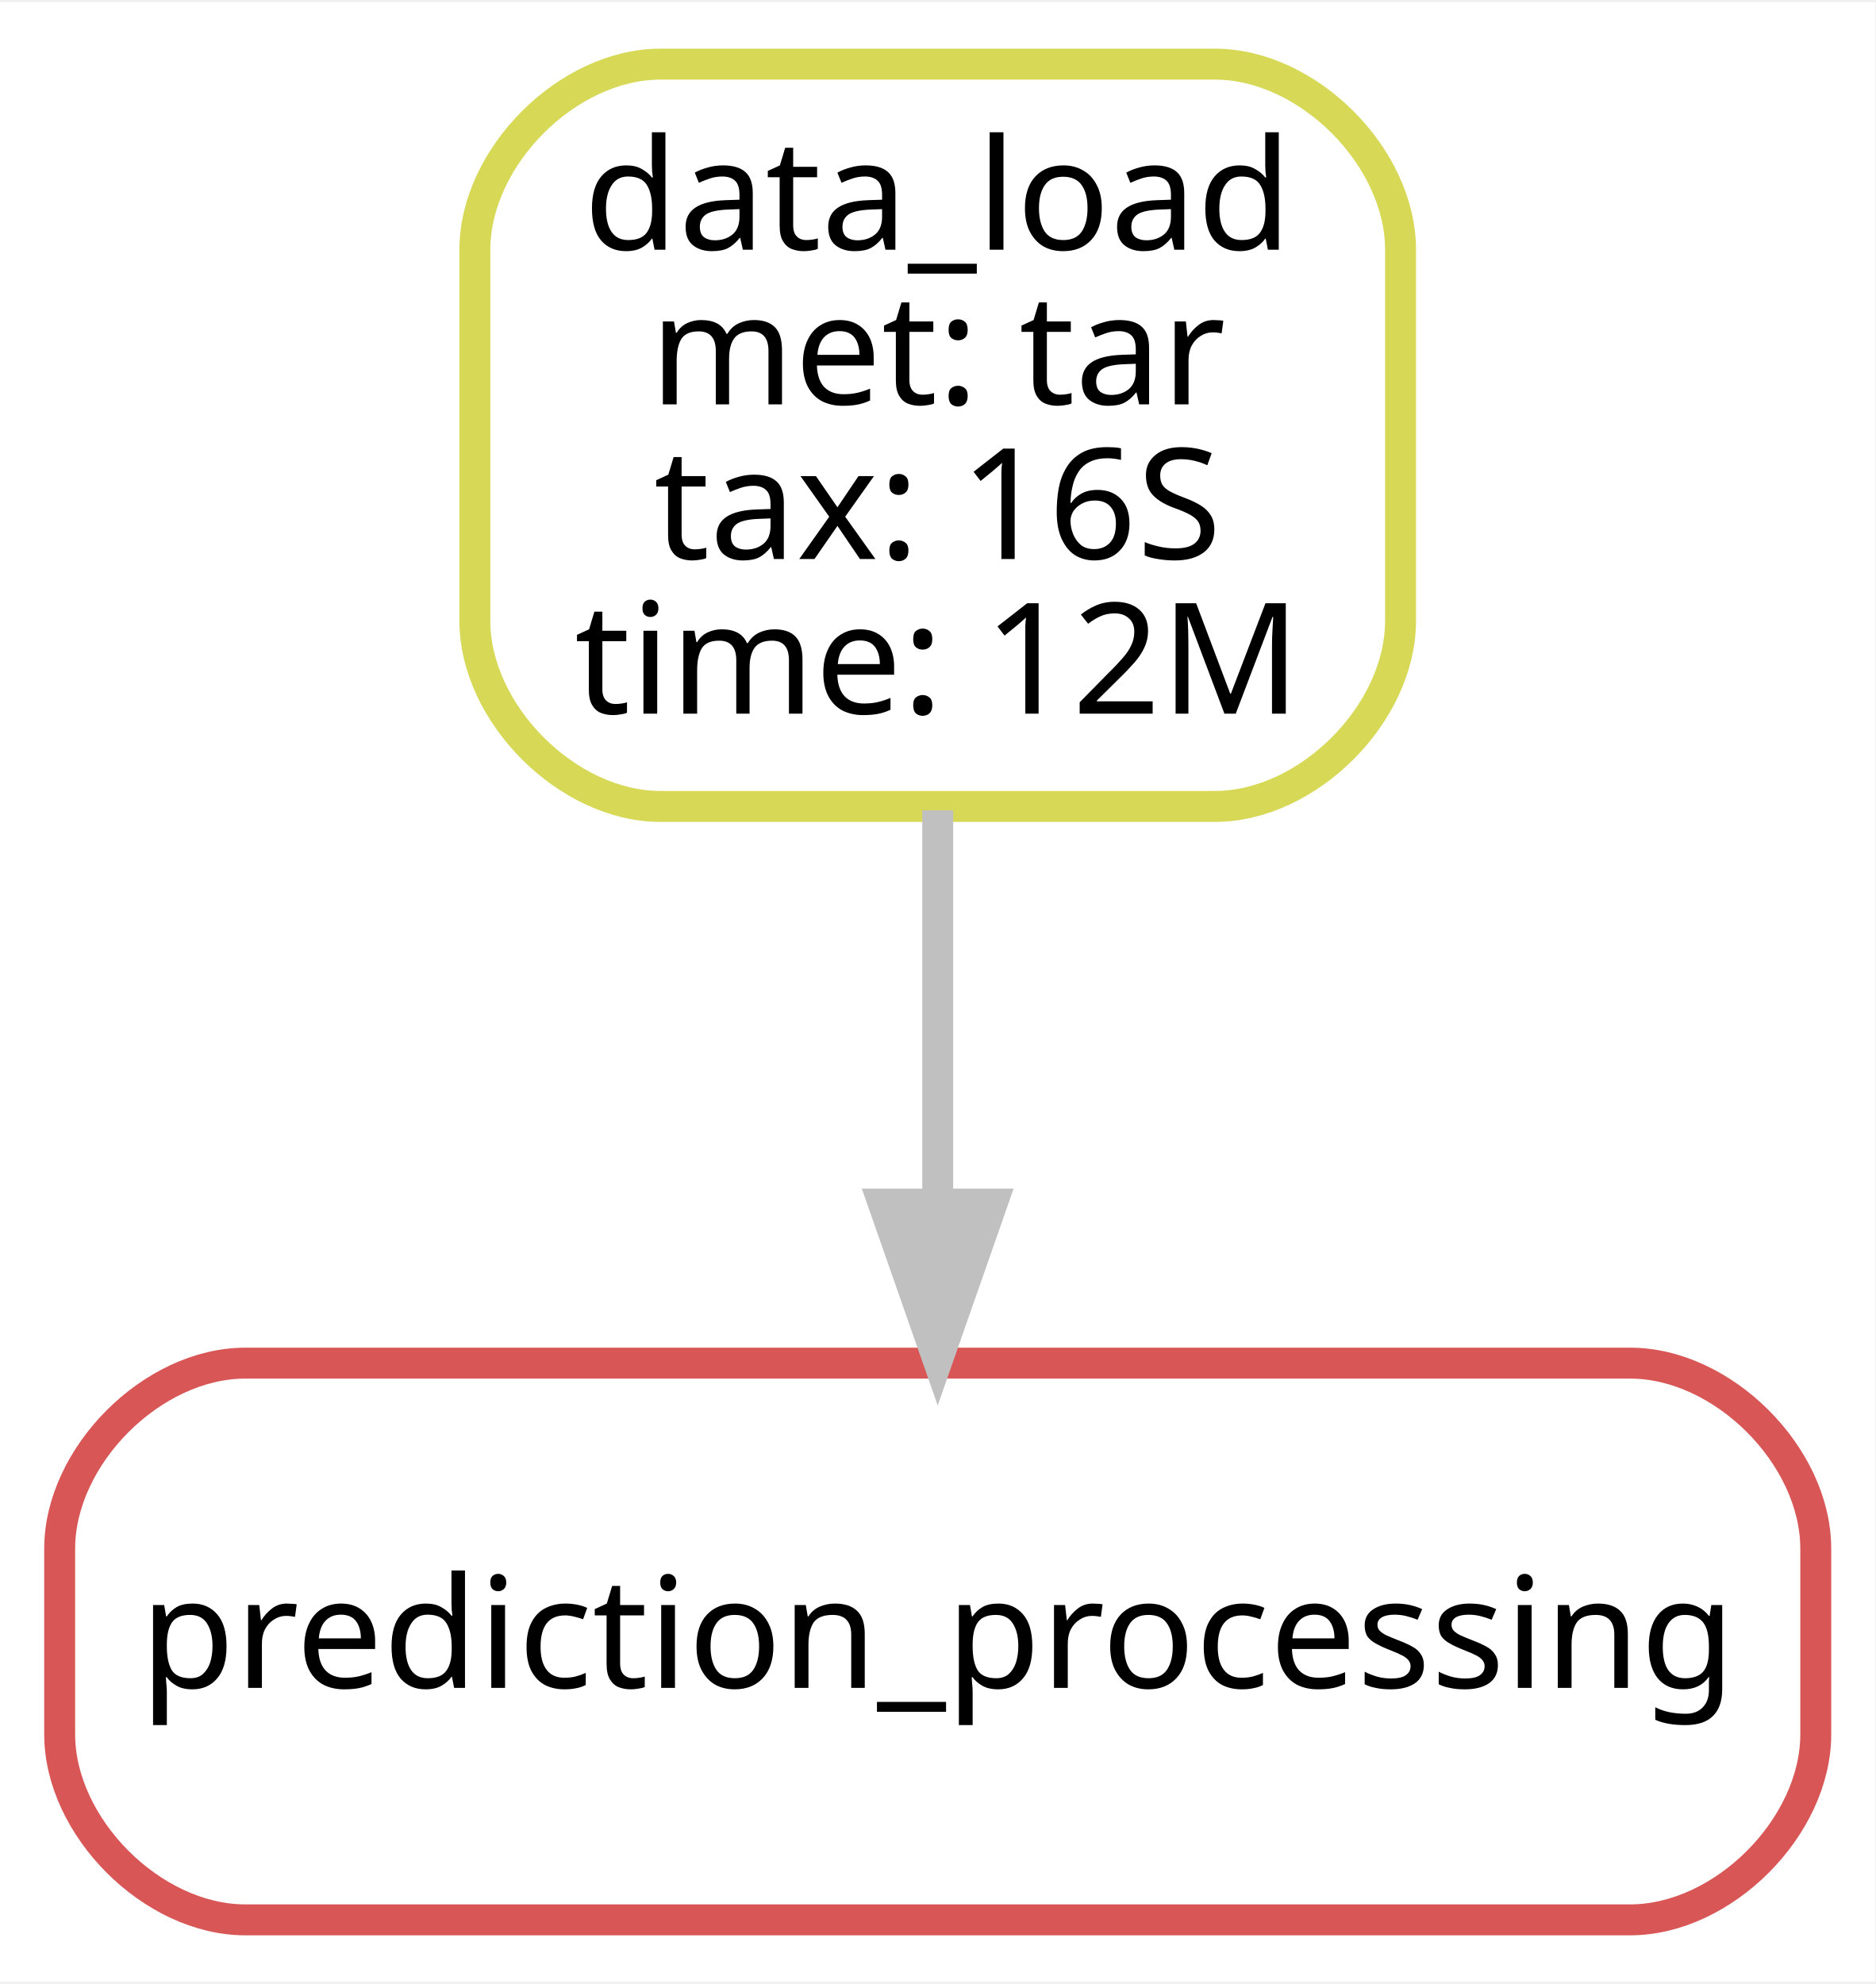
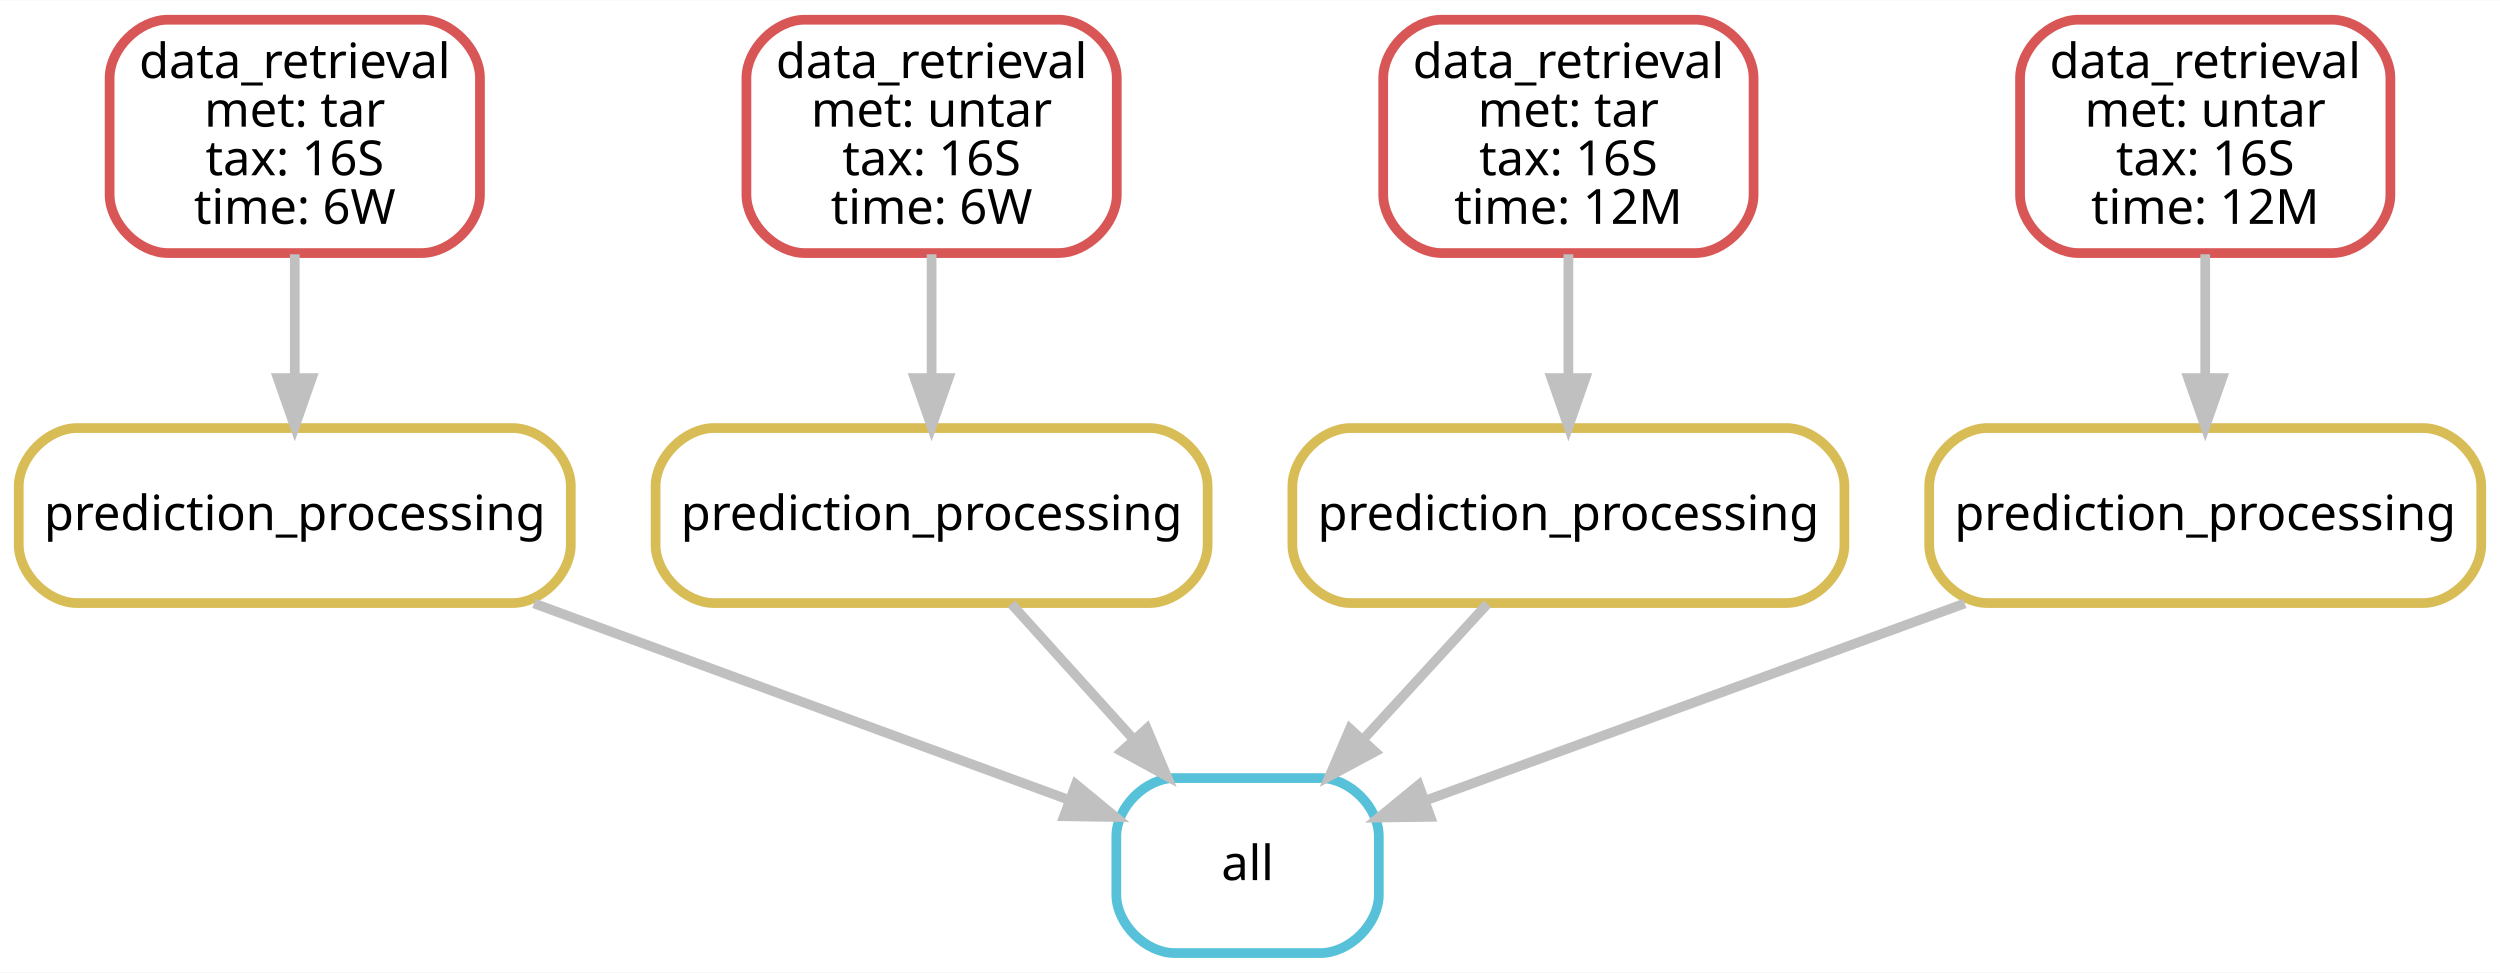
- <svg xmlns="http://www.w3.org/2000/svg" width="121pt" height="128pt" viewBox="0.00 0.00 121.28 128.00">
-   <g id="graph0" class="graph" transform="scale(1 1) rotate(0) translate(4 124)">
-     <polygon fill="#ffffff" stroke="transparent" points="-4,4 -4,-124 117.28,-124 117.28,4 -4,4" />
+ <svg xmlns="http://www.w3.org/2000/svg" width="514pt" height="200pt" viewBox="0.00 0.00 514.28 200.00">
+   <g id="graph0" class="graph" transform="scale(1 1) rotate(0) translate(4 196)">
+     <polygon fill="#ffffff" stroke="transparent" points="-4,4 -4,-196 510.28,-196 510.28,4 -4,4" />
    <g id="node1" class="node">
-       <path fill="none" stroke="#d85656" stroke-width="2" d="M101.421,-36C101.421,-36 11.86,-36 11.86,-36 5.859,-36 -.141,-30 -.141,-24 -.141,-24 -.141,-12 -.141,-12 -.141,-6 5.859,0 11.86,0 11.86,0 101.421,0 101.421,0 107.421,0 113.421,-6 113.421,-12 113.421,-12 113.421,-24 113.421,-24 113.421,-30 107.421,-36 101.421,-36" />
-       <text text-anchor="middle" x="56.64" y="-15" font-family="sans" font-size="10.00" fill="#000000">prediction_processing</text>
+       <path fill="none" stroke="#56c1d8" stroke-width="2" d="M267.64,-36C267.64,-36 237.64,-36 237.64,-36 231.64,-36 225.64,-30 225.64,-24 225.64,-24 225.64,-12 225.64,-12 225.64,-6 231.64,0 237.64,0 237.64,0 267.64,0 267.64,0 273.64,0 279.64,-6 279.64,-12 279.64,-12 279.64,-24 279.64,-24 279.64,-30 273.64,-36 267.64,-36" />
+       <text text-anchor="middle" x="252.64" y="-15" font-family="sans" font-size="10.00" fill="#000000">all</text>
    </g>
    <g id="node2" class="node">
-       <path fill="none" stroke="#d6d856" stroke-width="2" d="M74.571,-120C74.571,-120 38.709,-120 38.709,-120 32.709,-120 26.709,-114 26.709,-108 26.709,-108 26.709,-84 26.709,-84 26.709,-78 32.709,-72 38.709,-72 38.709,-72 74.571,-72 74.571,-72 80.571,-72 86.571,-78 86.571,-84 86.571,-84 86.571,-108 86.571,-108 86.571,-114 80.571,-120 74.571,-120" />
-       <text text-anchor="middle" x="56.64" y="-108" font-family="sans" font-size="10.00" fill="#000000">data_load</text>
-       <text text-anchor="middle" x="56.64" y="-98" font-family="sans" font-size="10.00" fill="#000000">met: tar</text>
-       <text text-anchor="middle" x="56.64" y="-88" font-family="sans" font-size="10.00" fill="#000000">tax: 16S</text>
-       <text text-anchor="middle" x="56.64" y="-78" font-family="sans" font-size="10.00" fill="#000000">time: 12M</text>
+       <path fill="none" stroke="#d8bc56" stroke-width="2" d="M101.421,-108C101.421,-108 11.86,-108 11.86,-108 5.859,-108 -.141,-102 -.141,-96 -.141,-96 -.141,-84 -.141,-84 -.141,-78 5.859,-72 11.86,-72 11.86,-72 101.421,-72 101.421,-72 107.421,-72 113.421,-78 113.421,-84 113.421,-84 113.421,-96 113.421,-96 113.421,-102 107.421,-108 101.421,-108" />
+       <text text-anchor="middle" x="56.64" y="-87" font-family="sans" font-size="10.00" fill="#000000">prediction_processing</text>
    </g>
    <g id="edge1" class="edge">
-       <path fill="none" stroke="#c0c0c0" stroke-width="2" d="M56.64,-71.748C56.64,-63.698 56.64,-54.665 56.64,-46.336" />
-       <polygon fill="#c0c0c0" stroke="#c0c0c0" stroke-width="2" points="60.14,-46.288 56.64,-36.288 53.14,-46.288 60.14,-46.288" />
+       <path fill="none" stroke="#c0c0c0" stroke-width="2" d="M105.846,-71.924C140.022,-59.37 184.827,-42.911 215.906,-31.494" />
+       <polygon fill="#c0c0c0" stroke="#c0c0c0" stroke-width="2" points="217.303,-34.71 225.483,-27.976 214.889,-28.139 217.303,-34.71" />
+     </g>
+     <g id="node3" class="node">
+       <path fill="none" stroke="#d8bc56" stroke-width="2" d="M232.421,-108C232.421,-108 142.859,-108 142.859,-108 136.859,-108 130.859,-102 130.859,-96 130.859,-96 130.859,-84 130.859,-84 130.859,-78 136.859,-72 142.859,-72 142.859,-72 232.421,-72 232.421,-72 238.421,-72 244.421,-78 244.421,-84 244.421,-84 244.421,-96 244.421,-96 244.421,-102 238.421,-108 232.421,-108" />
+       <text text-anchor="middle" x="187.64" y="-87" font-family="sans" font-size="10.00" fill="#000000">prediction_processing</text>
+     </g>
+     <g id="edge2" class="edge">
+       <path fill="none" stroke="#c0c0c0" stroke-width="2" d="M204.042,-71.831C211.682,-63.369 220.909,-53.149 229.261,-43.897" />
+       <polygon fill="#c0c0c0" stroke="#c0c0c0" stroke-width="2" points="231.914,-46.181 236.017,-36.413 226.718,-41.491 231.914,-46.181" />
+     </g>
+     <g id="node4" class="node">
+       <path fill="none" stroke="#d8bc56" stroke-width="2" d="M363.421,-108C363.421,-108 273.86,-108 273.86,-108 267.86,-108 261.86,-102 261.86,-96 261.86,-96 261.86,-84 261.86,-84 261.86,-78 267.86,-72 273.86,-72 273.86,-72 363.421,-72 363.421,-72 369.421,-72 375.421,-78 375.421,-84 375.421,-84 375.421,-96 375.421,-96 375.421,-102 369.421,-108 363.421,-108" />
+       <text text-anchor="middle" x="318.64" y="-87" font-family="sans" font-size="10.00" fill="#000000">prediction_processing</text>
+     </g>
+     <g id="edge3" class="edge">
+       <path fill="none" stroke="#c0c0c0" stroke-width="2" d="M301.986,-71.831C294.229,-63.369 284.86,-53.149 276.379,-43.897" />
+       <polygon fill="#c0c0c0" stroke="#c0c0c0" stroke-width="2" points="278.856,-41.42 269.519,-36.413 273.696,-46.15 278.856,-41.42" />
+     </g>
+     <g id="node5" class="node">
+       <path fill="none" stroke="#d8bc56" stroke-width="2" d="M494.421,-108C494.421,-108 404.86,-108 404.86,-108 398.86,-108 392.86,-102 392.86,-96 392.86,-96 392.86,-84 392.86,-84 392.86,-78 398.86,-72 404.86,-72 404.86,-72 494.421,-72 494.421,-72 500.421,-72 506.421,-78 506.421,-84 506.421,-84 506.421,-96 506.421,-96 506.421,-102 500.421,-108 494.421,-108" />
+       <text text-anchor="middle" x="449.64" y="-87" font-family="sans" font-size="10.00" fill="#000000">prediction_processing</text>
+     </g>
+     <g id="edge4" class="edge">
+       <path fill="none" stroke="#c0c0c0" stroke-width="2" d="M400.183,-71.924C365.73,-59.332 320.53,-42.812 289.282,-31.392" />
+       <polygon fill="#c0c0c0" stroke="#c0c0c0" stroke-width="2" points="290.252,-28.02 279.658,-27.875 287.849,-34.595 290.252,-28.02" />
+     </g>
+     <g id="node6" class="node">
+       <path fill="none" stroke="#d85656" stroke-width="2" d="M82.732,-192C82.732,-192 30.548,-192 30.548,-192 24.548,-192 18.548,-186 18.548,-180 18.548,-180 18.548,-156 18.548,-156 18.548,-150 24.548,-144 30.548,-144 30.548,-144 82.732,-144 82.732,-144 88.732,-144 94.732,-150 94.732,-156 94.732,-156 94.732,-180 94.732,-180 94.732,-186 88.732,-192 82.732,-192" />
+       <text text-anchor="middle" x="56.64" y="-180" font-family="sans" font-size="10.00" fill="#000000">data_retrieval</text>
+       <text text-anchor="middle" x="56.64" y="-170" font-family="sans" font-size="10.00" fill="#000000">met: tar</text>
+       <text text-anchor="middle" x="56.64" y="-160" font-family="sans" font-size="10.00" fill="#000000">tax: 16S</text>
+       <text text-anchor="middle" x="56.64" y="-150" font-family="sans" font-size="10.00" fill="#000000">time: 6W</text>
+     </g>
+     <g id="edge5" class="edge">
+       <path fill="none" stroke="#c0c0c0" stroke-width="2" d="M56.64,-143.748C56.64,-135.698 56.64,-126.665 56.64,-118.336" />
+       <polygon fill="#c0c0c0" stroke="#c0c0c0" stroke-width="2" points="60.14,-118.287 56.64,-108.287 53.14,-118.288 60.14,-118.287" />
+     </g>
+     <g id="node7" class="node">
+       <path fill="none" stroke="#d85656" stroke-width="2" d="M213.732,-192C213.732,-192 161.548,-192 161.548,-192 155.548,-192 149.548,-186 149.548,-180 149.548,-180 149.548,-156 149.548,-156 149.548,-150 155.548,-144 161.548,-144 161.548,-144 213.732,-144 213.732,-144 219.732,-144 225.732,-150 225.732,-156 225.732,-156 225.732,-180 225.732,-180 225.732,-186 219.732,-192 213.732,-192" />
+       <text text-anchor="middle" x="187.64" y="-180" font-family="sans" font-size="10.00" fill="#000000">data_retrieval</text>
+       <text text-anchor="middle" x="187.64" y="-170" font-family="sans" font-size="10.00" fill="#000000">met: untar</text>
+       <text text-anchor="middle" x="187.64" y="-160" font-family="sans" font-size="10.00" fill="#000000">tax: 16S</text>
+       <text text-anchor="middle" x="187.64" y="-150" font-family="sans" font-size="10.00" fill="#000000">time: 6W</text>
+     </g>
+     <g id="edge6" class="edge">
+       <path fill="none" stroke="#c0c0c0" stroke-width="2" d="M187.64,-143.748C187.64,-135.698 187.64,-126.665 187.64,-118.336" />
+       <polygon fill="#c0c0c0" stroke="#c0c0c0" stroke-width="2" points="191.14,-118.287 187.64,-108.287 184.14,-118.288 191.14,-118.287" />
+     </g>
+     <g id="node8" class="node">
+       <path fill="none" stroke="#d85656" stroke-width="2" d="M344.732,-192C344.732,-192 292.548,-192 292.548,-192 286.548,-192 280.548,-186 280.548,-180 280.548,-180 280.548,-156 280.548,-156 280.548,-150 286.548,-144 292.548,-144 292.548,-144 344.732,-144 344.732,-144 350.732,-144 356.732,-150 356.732,-156 356.732,-156 356.732,-180 356.732,-180 356.732,-186 350.732,-192 344.732,-192" />
+       <text text-anchor="middle" x="318.64" y="-180" font-family="sans" font-size="10.00" fill="#000000">data_retrieval</text>
+       <text text-anchor="middle" x="318.64" y="-170" font-family="sans" font-size="10.00" fill="#000000">met: tar</text>
+       <text text-anchor="middle" x="318.64" y="-160" font-family="sans" font-size="10.00" fill="#000000">tax: 16S</text>
+       <text text-anchor="middle" x="318.64" y="-150" font-family="sans" font-size="10.00" fill="#000000">time: 12M</text>
+     </g>
+     <g id="edge7" class="edge">
+       <path fill="none" stroke="#c0c0c0" stroke-width="2" d="M318.64,-143.748C318.64,-135.698 318.64,-126.665 318.64,-118.336" />
+       <polygon fill="#c0c0c0" stroke="#c0c0c0" stroke-width="2" points="322.14,-118.287 318.64,-108.287 315.14,-118.288 322.14,-118.287" />
+     </g>
+     <g id="node9" class="node">
+       <path fill="none" stroke="#d85656" stroke-width="2" d="M475.732,-192C475.732,-192 423.548,-192 423.548,-192 417.548,-192 411.548,-186 411.548,-180 411.548,-180 411.548,-156 411.548,-156 411.548,-150 417.548,-144 423.548,-144 423.548,-144 475.732,-144 475.732,-144 481.732,-144 487.732,-150 487.732,-156 487.732,-156 487.732,-180 487.732,-180 487.732,-186 481.732,-192 475.732,-192" />
+       <text text-anchor="middle" x="449.64" y="-180" font-family="sans" font-size="10.00" fill="#000000">data_retrieval</text>
+       <text text-anchor="middle" x="449.64" y="-170" font-family="sans" font-size="10.00" fill="#000000">met: untar</text>
+       <text text-anchor="middle" x="449.64" y="-160" font-family="sans" font-size="10.00" fill="#000000">tax: 16S</text>
+       <text text-anchor="middle" x="449.64" y="-150" font-family="sans" font-size="10.00" fill="#000000">time: 12M</text>
+     </g>
+     <g id="edge8" class="edge">
+       <path fill="none" stroke="#c0c0c0" stroke-width="2" d="M449.64,-143.748C449.64,-135.698 449.64,-126.665 449.64,-118.336" />
+       <polygon fill="#c0c0c0" stroke="#c0c0c0" stroke-width="2" points="453.14,-118.287 449.64,-108.287 446.14,-118.288 453.14,-118.287" />
    </g>
  </g>
</svg>
